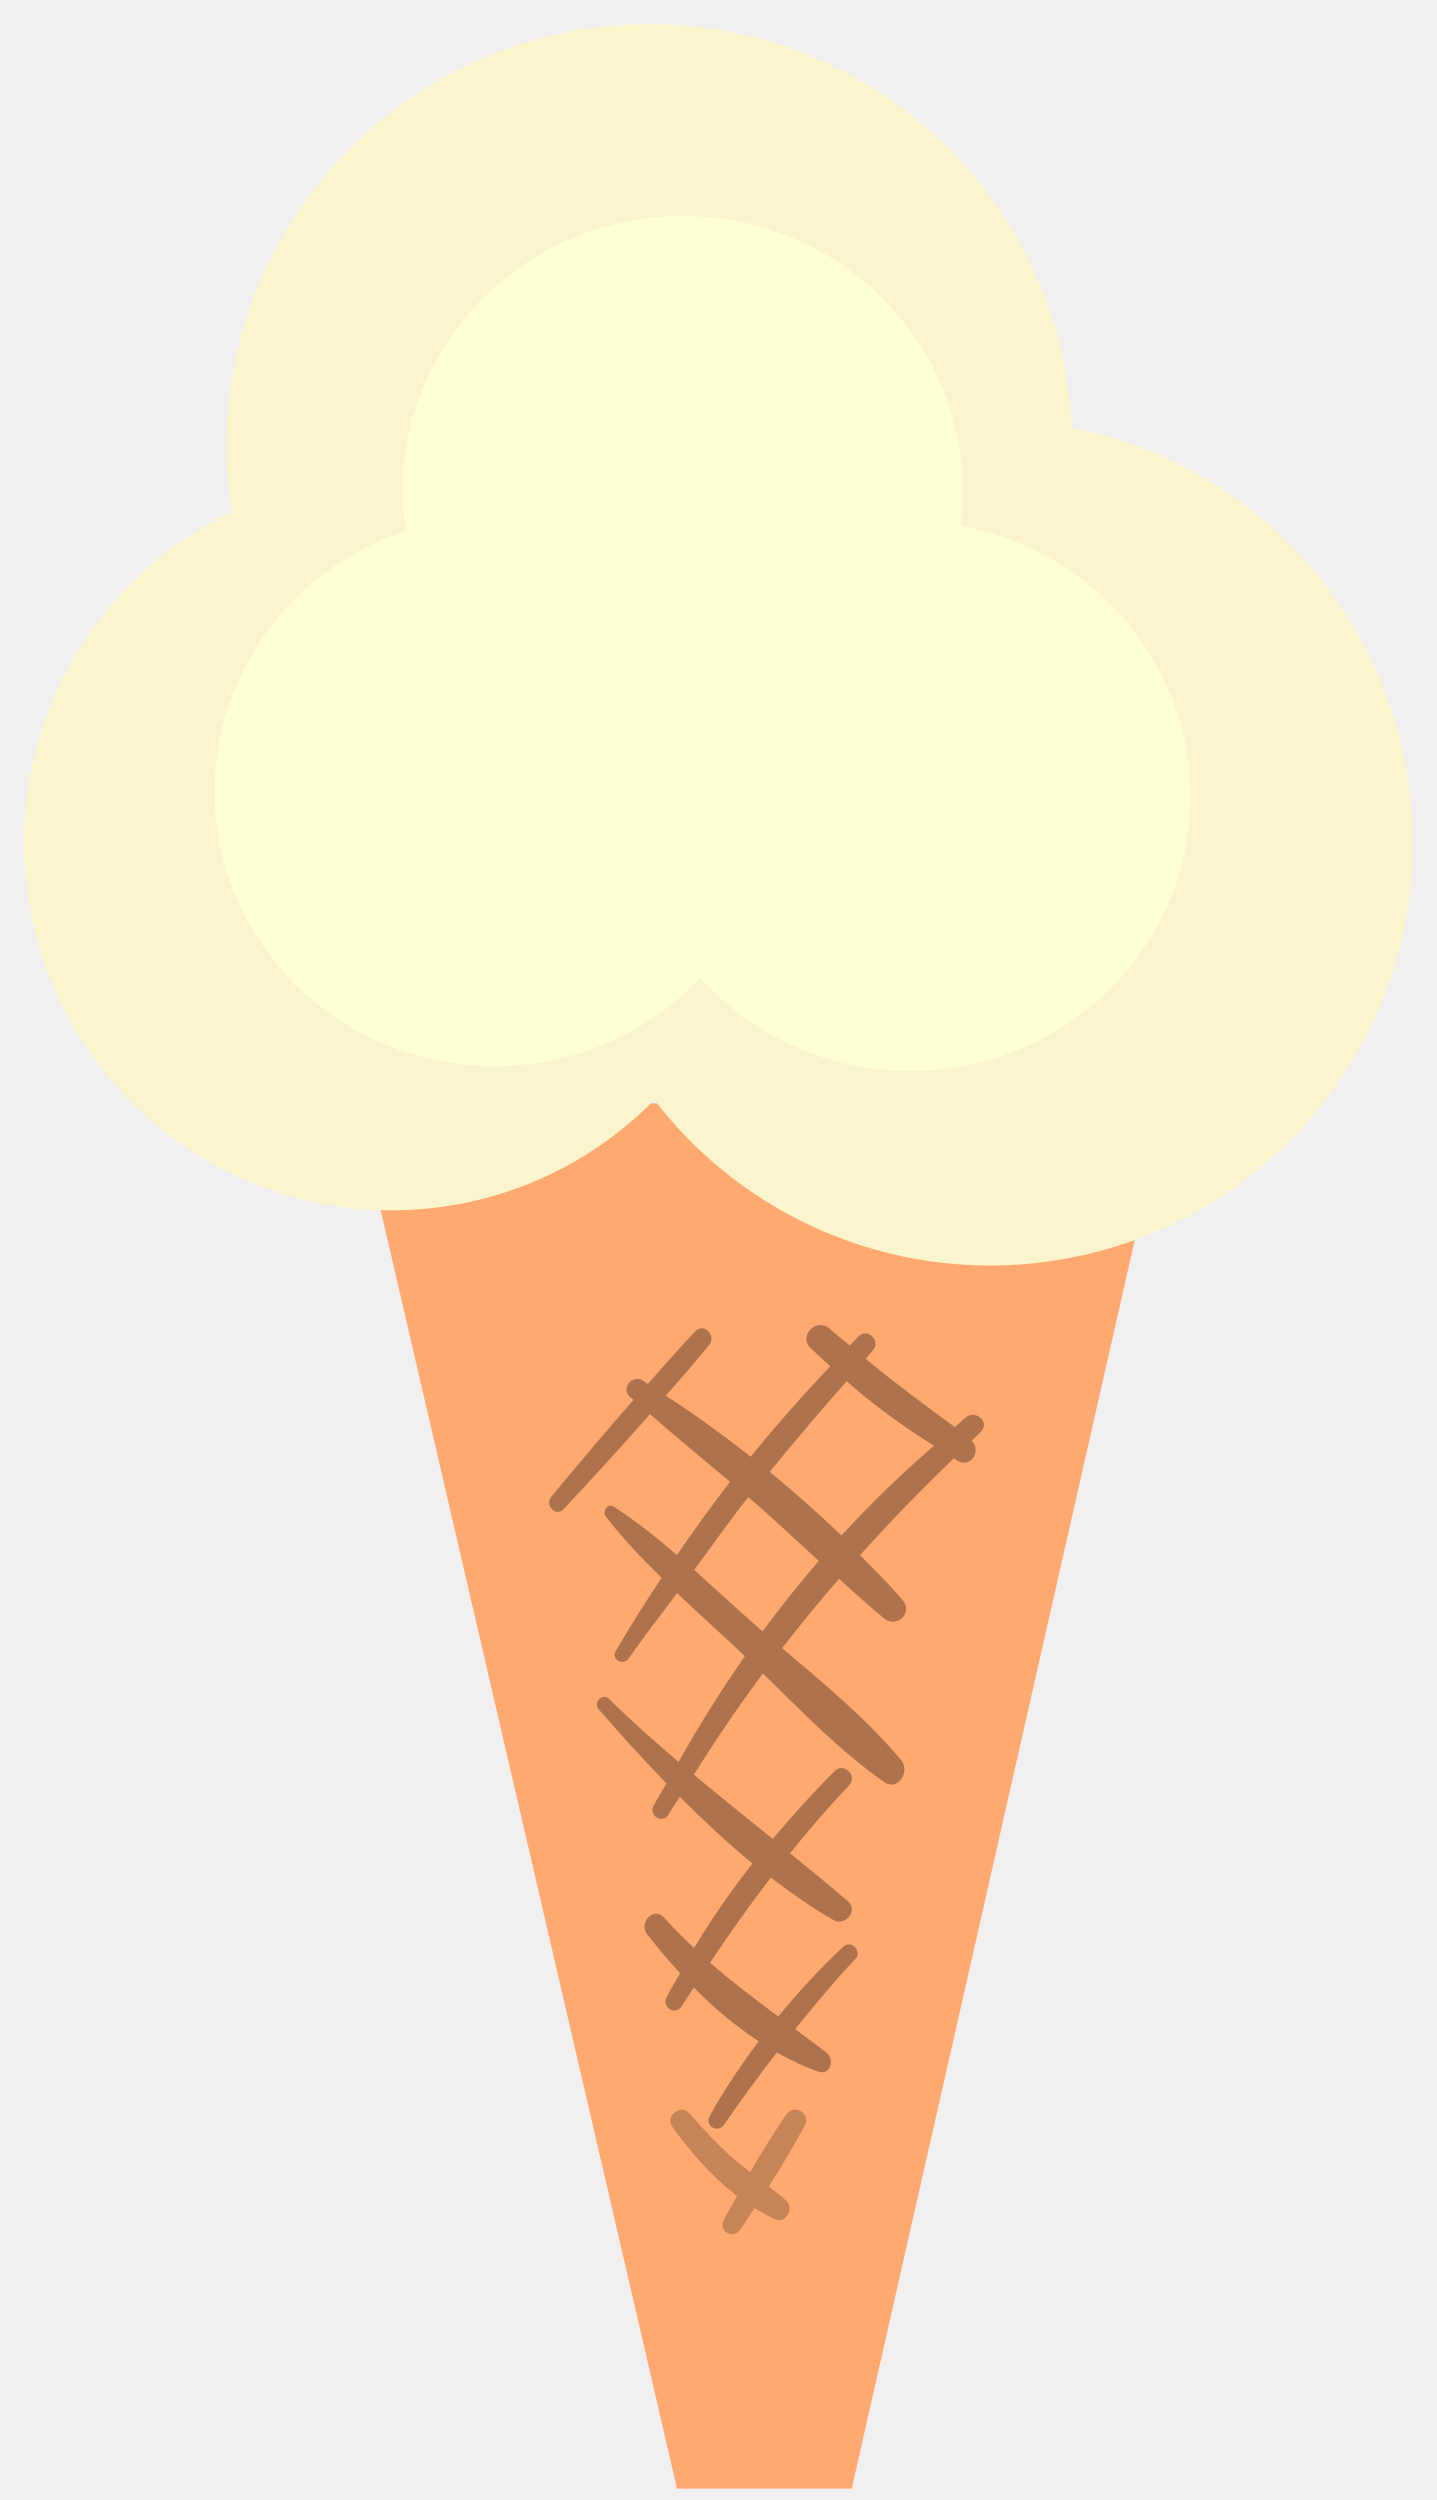
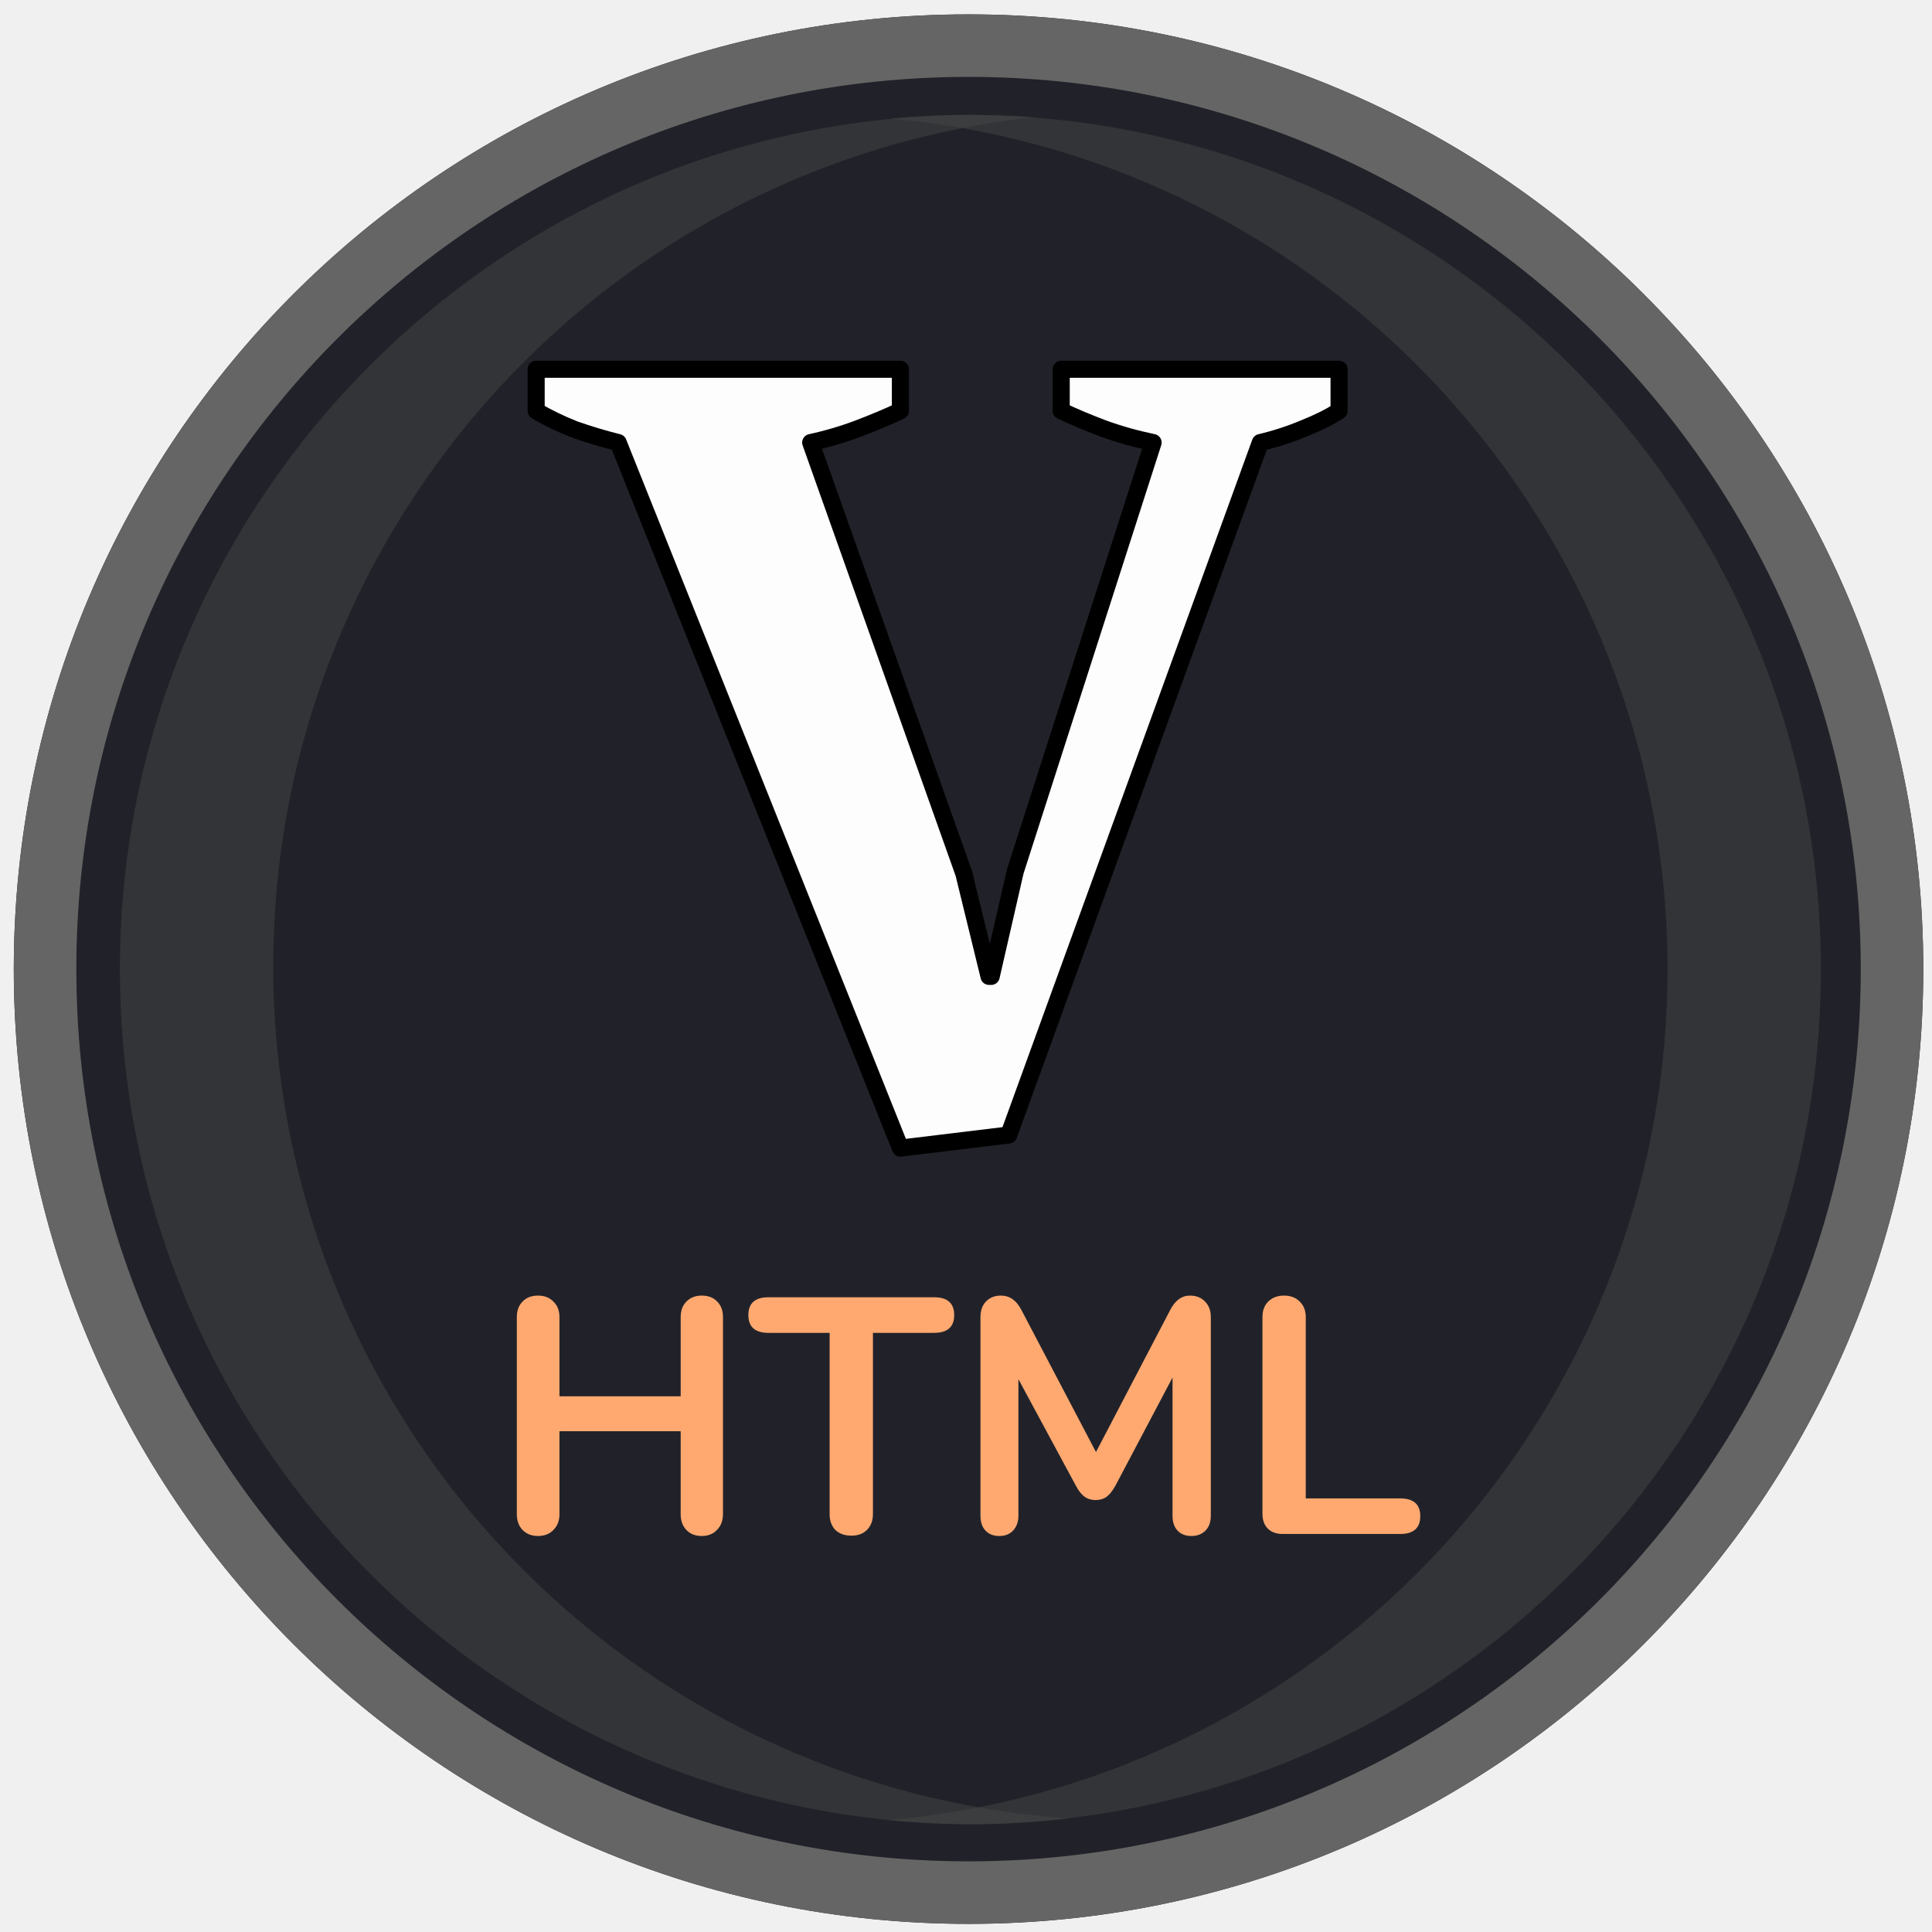
- <svg xmlns="http://www.w3.org/2000/svg" version="1.1" id="Capa_1" x="0px" y="0px" viewBox="0 0 169.895 295.62" xml:space="preserve" width="169.895" height="295.62">
-   <defs id="defs43" />
-   <path style="fill:#ffa970;fill-opacity:1;stroke:none;stroke-width:2.7;stroke-linecap:round;stroke-linejoin:round;stroke-miterlimit:4;stroke-dasharray:none;stroke-opacity:1" d="m 41.996,130.074 95.69,1.087 -36.971,163.108 H 80.055 Z" id="path879" />
-   <path id="path4" d="m 92.956,250.059 c -1.489,2.191 -2.893,4.466 -4.238,6.775 -0.609,-0.46 -1.23,-0.904 -1.805,-1.407 -1.955,-1.712 -3.721,-3.615 -5.429,-5.57 -0.952,-1.09 -2.878,0.361 -2.027,1.564 2.062,2.916 4.689,5.934 7.692,8.254 -0.521,0.951 -1.078,1.888 -1.572,2.846 -0.672,1.303 1.115,2.313 1.944,1.136 0.589,-0.837 1.134,-1.719 1.706,-2.575 0.815,0.495 1.622,1.015 2.486,1.368 1.248,0.509 2.2,-1.357 1.285,-2.208 -0.658,-0.611 -1.383,-1.142 -2.097,-1.686 1.501,-2.364 2.944,-4.765 4.258,-7.211 0.784,-1.458 -1.286,-2.637 -2.203,-1.286 z" style="opacity:0.22" />
-   <path id="path6" d="m 114.207,167.595 c -0.454,0.36 -0.843,0.788 -1.292,1.154 -3.588,-2.603 -7.141,-5.249 -10.551,-8.074 0.286,-0.318 0.541,-0.659 0.829,-0.976 1.019,-1.127 -0.586,-2.759 -1.677,-1.677 -0.354,0.351 -0.674,0.734 -1.025,1.088 -0.782,-0.676 -1.617,-1.286 -2.379,-1.988 -1.516,-1.396 -3.763,0.825 -2.271,2.271 0.765,0.742 1.557,1.448 2.339,2.169 -3.281,3.441 -6.419,7.003 -9.407,10.69 -3.295,-2.577 -6.648,-5.044 -10.047,-7.207 1.716,-1.981 3.459,-3.937 5.115,-5.974 0.918,-1.13 -0.589,-2.736 -1.634,-1.634 -1.924,2.026 -3.753,4.13 -5.604,6.215 -0.222,-0.134 -0.441,-0.304 -0.663,-0.435 -1.186,-0.705 -2.528,0.967 -1.492,1.933 0.145,0.136 0.306,0.254 0.453,0.389 -3.287,3.764 -6.518,7.576 -9.704,11.438 -0.833,1.01 0.539,2.455 1.465,1.465 3.457,-3.695 6.856,-7.431 10.199,-11.218 3.105,2.718 6.303,5.34 9.464,8 -2.184,2.815 -4.261,5.71 -6.277,8.652 -2.386,-2.048 -4.831,-4.012 -7.448,-5.697 -0.794,-0.512 -1.418,0.569 -0.927,1.202 1.97,2.546 4.225,4.901 6.557,7.194 -1.872,2.837 -3.703,5.703 -5.42,8.645 -0.582,0.997 0.892,1.824 1.529,0.894 1.819,-2.651 3.825,-5.144 5.715,-7.733 2.665,2.526 5.402,4.974 8.028,7.452 -2.819,4.04 -5.43,8.207 -7.836,12.515 -2.796,-2.38 -5.553,-4.818 -8.198,-7.43 -0.807,-0.797 -1.955,0.39 -1.231,1.231 2.508,2.913 5.203,5.843 7.985,8.728 -0.485,0.908 -1.064,1.762 -1.531,2.68 -0.592,1.164 1.099,2.176 1.762,1.03 0.424,-0.732 0.918,-1.397 1.352,-2.12 2.747,2.763 5.61,5.435 8.598,7.89 -2.511,3.188 -4.827,6.516 -6.909,9.994 -1.212,-1.145 -2.418,-2.301 -3.542,-3.593 -1.214,-1.394 -3.091,0.602 -1.995,1.995 1.21,1.539 2.509,3.075 3.878,4.571 -0.524,0.962 -1.117,1.885 -1.602,2.869 -0.586,1.189 1.07,2.182 1.788,1.045 0.472,-0.748 0.967,-1.471 1.445,-2.213 2.342,2.378 4.911,4.545 7.668,6.365 -2.13,2.836 -4.117,5.776 -5.811,8.865 -0.619,1.13 0.997,2.045 1.711,1 2.007,-2.935 4.104,-5.763 6.247,-8.557 1.583,0.889 3.207,1.686 4.918,2.267 1.44,0.488 1.959,-1.471 0.949,-2.249 -1.236,-0.953 -2.466,-1.854 -3.701,-2.772 2.267,-2.827 4.587,-5.61 7.099,-8.278 0.902,-0.958 -0.484,-2.344 -1.443,-1.443 -2.715,2.55 -5.269,5.318 -7.662,8.219 -2.754,-2.047 -5.474,-4.106 -8.055,-6.355 2.289,-3.446 4.677,-6.806 7.184,-10.073 2.399,1.842 4.856,3.576 7.426,5.04 1.348,0.768 2.958,-1.138 1.71,-2.216 -2.261,-1.954 -4.567,-3.82 -6.869,-5.694 2.219,-2.745 4.509,-5.44 6.983,-8.018 1.071,-1.115 -0.598,-2.789 -1.698,-1.698 -2.567,2.546 -4.991,5.246 -7.333,8.018 -3.117,-2.521 -6.238,-5.024 -9.315,-7.592 2.573,-4.123 5.289,-8.117 8.156,-11.97 4.587,4.471 9.114,9.198 14.344,12.839 1.642,1.143 3.118,-1.25 2.001,-2.593 -4.055,-4.878 -9.158,-9.065 -14.068,-13.242 2.166,-2.791 4.405,-5.531 6.723,-8.199 1.751,1.583 3.488,3.182 5.318,4.676 1.536,1.255 3.492,-0.655 2.186,-2.186 -1.536,-1.802 -3.296,-3.542 -5.017,-5.293 3.537,-3.92 7.224,-7.737 11.084,-11.434 0.159,0.09 0.298,0.204 0.458,0.292 1.624,0.899 2.835,-1.205 1.659,-2.373 0.362,-0.339 0.689,-0.699 1.054,-1.036 1.187,-1.099 -0.535,-2.698 -1.745,-1.74 z m -24.032,25.305 c -0.369,-0.321 -0.754,-0.64 -1.118,-0.963 -2.323,-2.061 -4.627,-4.207 -6.976,-6.301 2.134,-2.861 4.172,-5.805 6.394,-8.595 0.385,0.333 0.785,0.649 1.166,0.985 2.43,2.143 4.794,4.359 7.176,6.554 -2.321,2.692 -4.534,5.456 -6.642,8.32 z m 9.322,-11.33 c -2.695,-2.596 -5.54,-5.118 -8.482,-7.522 2.956,-3.629 5.992,-7.199 9.096,-10.718 3.227,2.831 6.687,5.353 10.33,7.629 -3.865,3.325 -7.51,6.863 -10.944,10.611 z" style="opacity:0.32" />
-   <g id="g10" transform="translate(-39.5582,35.47109)">
+ <svg xmlns="http://www.w3.org/2000/svg" height="252" width="252" xml:space="preserve" viewBox="0 0 252 252" y="0px" x="0px" id="Capa_1" version="1.1">
+   <defs id="defs43">
+ 	
+ 	
+ 	
+ </defs>
+   <g transform="translate(-15.04615,16.64174)" id="g10">
</g>
-   <g id="g12" transform="translate(-39.5582,35.47109)">
+   <g transform="translate(-15.04615,16.64174)" id="g12">
</g>
-   <g id="g14" transform="translate(-39.5582,35.47109)">
+   <g transform="translate(-15.04615,16.64174)" id="g14">
</g>
-   <g id="g16" transform="translate(-39.5582,35.47109)">
+   <g transform="translate(-15.04615,16.64174)" id="g16">
</g>
-   <g id="g18" transform="translate(-39.5582,35.47109)">
+   <g transform="translate(-15.04615,16.64174)" id="g18">
</g>
-   <g id="g20" transform="translate(-39.5582,35.47109)">
+   <g transform="translate(-15.04615,16.64174)" id="g20">
</g>
-   <g id="g22" transform="translate(-39.5582,35.47109)">
+   <g transform="translate(-15.04615,16.64174)" id="g22">
</g>
-   <g id="g24" transform="translate(-39.5582,35.47109)">
+   <g transform="translate(-15.04615,16.64174)" id="g24">
</g>
-   <g id="g26" transform="translate(-39.5582,35.47109)">
+   <g transform="translate(-15.04615,16.64174)" id="g26">
</g>
-   <g id="g28" transform="translate(-39.5582,35.47109)">
+   <g transform="translate(-15.04615,16.64174)" id="g28">
</g>
-   <g id="g30" transform="translate(-39.5582,35.47109)">
+   <g transform="translate(-15.04615,16.64174)" id="g30">
</g>
-   <g id="g32" transform="translate(-39.5582,35.47109)">
+   <g transform="translate(-15.04615,16.64174)" id="g32">
</g>
-   <g id="g34" transform="translate(-39.5582,35.47109)">
+   <g transform="translate(-15.04615,16.64174)" id="g34">
</g>
-   <g id="g36" transform="translate(-39.5582,35.47109)">
+   <g transform="translate(-15.04615,16.64174)" id="g36">
</g>
-   <g id="g38" transform="translate(-39.5582,35.47109)">
+   <g transform="translate(-15.04615,16.64174)" id="g38">
</g>
-   <path style="opacity:1;vector-effect:none;fill:#faf5cd;fill-opacity:1;fill-rule:evenodd;stroke:none;stroke-width:5.7;stroke-linecap:round;stroke-linejoin:round;stroke-miterlimit:4;stroke-dasharray:none;stroke-dashoffset:0;stroke-opacity:1;paint-order:markers stroke fill" d="m 76.793,2.85 a 50.02,50.02 0 0 0 -50.021,50.02 50.02,50.02 0 0 0 0.625,7.645 A 43.496,43.496 0 0 0 2.85,99.627 43.496,43.496 0 0 0 46.346,143.123 43.496,43.496 0 0 0 77.37,130.055 50.02,50.02 0 0 0 117.026,149.647 50.02,50.02 0 0 0 167.045,99.627 50.02,50.02 0 0 0 126.731,50.569 50.02,50.02 0 0 0 76.793,2.85 Z" id="path885" />
-   <ellipse style="opacity:1;vector-effect:none;fill:#ffffd4;fill-opacity:1;fill-rule:evenodd;stroke:none;stroke-width:1.6;stroke-linecap:round;stroke-linejoin:round;stroke-miterlimit:4;stroke-dasharray:none;stroke-dashoffset:0;stroke-opacity:1;paint-order:markers stroke fill" id="path916" cx="58.486" cy="93.59" rx="33.113" ry="32.485" />
-   <ellipse style="opacity:1;vector-effect:none;fill:#ffffd4;fill-opacity:1;fill-rule:evenodd;stroke:none;stroke-width:1.6;stroke-linecap:round;stroke-linejoin:round;stroke-miterlimit:4;stroke-dasharray:none;stroke-dashoffset:0;stroke-opacity:1;paint-order:markers stroke fill" id="path916-1" cx="107.646" cy="94.168" rx="33.113" ry="32.485" />
-   <ellipse style="opacity:1;vector-effect:none;fill:#ffffd4;fill-opacity:1;fill-rule:evenodd;stroke:none;stroke-width:1.6;stroke-linecap:round;stroke-linejoin:round;stroke-miterlimit:4;stroke-dasharray:none;stroke-dashoffset:0;stroke-opacity:1;paint-order:markers stroke fill" id="path916-1-7" cx="80.735" cy="58.03" rx="33.113" ry="32.485" />
+   <circle r="124.532" cy="126.406" cx="126.331" id="path867" style="opacity:1;vector-effect:none;fill:#212229;fill-opacity:1;fill-rule:evenodd;stroke:none;stroke-width:7.739;stroke-linecap:round;stroke-linejoin:round;stroke-miterlimit:4;stroke-dasharray:none;stroke-dashoffset:0;stroke-opacity:1;paint-order:fill markers stroke" />
+   <path id="path867-0-6" d="m 125.648,237.951 a 111.483,111.483 0 0 1 -9.791,-0.543 A 111.483,111.483 0 0 0 217.506,126.778 111.483,111.483 0 0 0 116.197,15.463 111.483,111.483 0 0 1 126.4,14.986 111.483,111.483 0 0 1 237.505,126.846 111.483,111.483 0 0 1 125.648,237.951 Z" style="opacity:1;vector-effect:none;fill:#474747;fill-opacity:0.505;fill-rule:evenodd;stroke:none;stroke-width:11.257;stroke-linecap:round;stroke-linejoin:round;stroke-miterlimit:4;stroke-dasharray:none;stroke-dashoffset:0;stroke-opacity:1;paint-order:fill markers stroke" />
+   <path id="path867-0" d="m 129.647,237.913 a 111.483,111.483 0 0 0 9.779,-0.731 A 111.483,111.483 0 0 1 35.666,128.529 111.483,111.483 0 0 1 134.813,15.284 111.483,111.483 0 0 0 124.603,15.003 111.483,111.483 0 0 0 15.671,128.981 111.483,111.483 0 0 0 129.647,237.913 Z" style="opacity:1;vector-effect:none;fill:#474747;fill-opacity:0.505;fill-rule:evenodd;stroke:none;stroke-width:11.257;stroke-linecap:round;stroke-linejoin:round;stroke-miterlimit:4;stroke-dasharray:none;stroke-dashoffset:0;stroke-opacity:1;paint-order:fill markers stroke" />
+   <g transform="matrix(0.7828297,0,0,0.7828297,27.43542,40.10457)" id="text878" style="font-style:normal;font-variant:normal;font-weight:bold;font-stretch:normal;font-size:55.945px;line-height:1.25;font-family:Paprika;-inkscape-font-specification:'Paprika Bold';text-align:center;writing-mode:lr-tb;direction:ltr;text-anchor:middle;opacity:1;vector-effect:none;fill:#ffa970;fill-opacity:1;fill-rule:evenodd;stroke:none;stroke-width:0.656;stroke-linecap:round;stroke-linejoin:round;stroke-miterlimit:4;stroke-dasharray:none;stroke-dashoffset:0;stroke-opacity:1;paint-order:fill markers stroke" aria-label="HTML">
+     <path id="path964" style="font-style:normal;font-variant:normal;font-weight:bold;font-stretch:normal;font-family:Nunito;-inkscape-font-specification:'Nunito Bold';fill:#ffa970;fill-opacity:1;stroke:none;stroke-width:0.656;stroke-miterlimit:4;stroke-dasharray:none" d="m 81.891,164.64 q 1.622,0 2.573,1.007 0.951,0.951 0.951,2.573 v 32.84 q 0,1.622 -1.007,2.629 -0.951,1.007 -2.518,1.007 -1.622,0 -2.573,-1.007 -0.951,-1.007 -0.951,-2.629 V 187.242 H 58.171 v 13.818 q 0,1.622 -1.007,2.629 -0.951,1.007 -2.573,1.007 -1.566,0 -2.573,-1.007 -0.951,-1.007 -0.951,-2.629 V 168.221 q 0,-1.622 0.951,-2.573 0.951,-1.007 2.573,-1.007 1.622,0 2.573,1.007 1.007,0.951 1.007,2.573 v 13.203 H 78.367 V 168.221 q 0,-1.622 0.951,-2.573 0.951,-1.007 2.573,-1.007 z" />
+     <path id="path966" style="font-style:normal;font-variant:normal;font-weight:bold;font-stretch:normal;font-family:Nunito;-inkscape-font-specification:'Nunito Bold';fill:#ffa970;fill-opacity:1;stroke:none;stroke-width:0.656;stroke-miterlimit:4;stroke-dasharray:none" d="m 106.822,204.641 q -1.678,0 -2.685,-0.951 -0.951,-1.007 -0.951,-2.629 V 170.85 H 93.003 q -3.357,0 -3.357,-2.965 0,-2.965 3.357,-2.965 h 27.581 q 3.357,0 3.357,2.965 0,2.965 -3.357,2.965 h -10.182 v 30.21 q 0,1.622 -1.007,2.629 -0.951,0.951 -2.573,0.951 z" />
+     <path id="path968" style="font-style:normal;font-variant:normal;font-weight:bold;font-stretch:normal;font-family:Nunito;-inkscape-font-specification:'Nunito Bold';fill:#ffa970;fill-opacity:1;stroke:none;stroke-width:0.656;stroke-miterlimit:4;stroke-dasharray:none" d="m 163.23,164.64 q 1.566,0 2.518,1.007 0.951,0.951 0.951,2.573 v 33.119 q 0,1.566 -0.895,2.462 -0.895,0.895 -2.35,0.895 -1.455,0 -2.294,-0.895 -0.839,-0.895 -0.839,-2.462 v -23.049 l -9.511,18.014 q -0.671,1.231 -1.455,1.846 -0.783,0.559 -1.846,0.559 -1.063,0 -1.846,-0.559 -0.783,-0.559 -1.455,-1.846 l -9.567,-17.735 v 22.77 q 0,1.511 -0.895,2.462 -0.839,0.895 -2.294,0.895 -1.455,0 -2.294,-0.895 -0.839,-0.895 -0.839,-2.462 V 168.221 q 0,-1.622 0.895,-2.573 0.951,-1.007 2.518,-1.007 2.182,0 3.413,2.406 l 12.42,23.665 12.364,-23.665 q 1.231,-2.406 3.301,-2.406 z" />
+     <path id="path970" style="font-style:normal;font-variant:normal;font-weight:bold;font-stretch:normal;font-family:Nunito;-inkscape-font-specification:'Nunito Bold';fill:#ffa970;fill-opacity:1;stroke:none;stroke-width:0.656;stroke-miterlimit:4;stroke-dasharray:none" d="m 178.716,204.361 q -1.622,0 -2.518,-0.895 -0.895,-0.895 -0.895,-2.462 V 168.221 q 0,-1.622 0.951,-2.573 1.007,-1.007 2.629,-1.007 1.678,0 2.629,1.007 1.007,0.951 1.007,2.573 v 30.21 h 15.721 q 3.357,0 3.357,2.965 0,2.965 -3.357,2.965 z" />
+   </g>
+   <path id="path867-1" d="M 126.332 1.875 A 124.532 124.532 0 0 0 1.799 126.406 A 124.532 124.532 0 0 0 126.332 250.939 A 124.532 124.532 0 0 0 250.863 126.406 A 124.532 124.532 0 0 0 126.332 1.875 z M 126.332 10.029 A 116.377 116.377 0 0 1 242.709 126.406 A 116.377 116.377 0 0 1 126.332 242.783 A 116.377 116.377 0 0 1 9.955 126.406 A 116.377 116.377 0 0 1 126.332 10.029 z " style="opacity:1;vector-effect:none;fill:#666666;fill-opacity:0.991;fill-rule:evenodd;stroke:none;stroke-width:7.739;stroke-linecap:round;stroke-linejoin:round;stroke-miterlimit:4;stroke-dasharray:none;stroke-dashoffset:0;stroke-opacity:1;paint-order:fill markers stroke" />
+   <g id="text986" style="font-style:normal;font-variant:normal;font-weight:bold;font-stretch:normal;font-size:142.684px;line-height:1.25;font-family:'Post No Bills Colombo';-inkscape-font-specification:'Post No Bills Colombo Bold';text-align:center;writing-mode:lr-tb;direction:ltr;text-anchor:middle;opacity:1;vector-effect:none;fill:#ffffff;fill-opacity:0.991;fill-rule:evenodd;stroke:#000000;stroke-width:2.229;stroke-linecap:round;stroke-linejoin:round;stroke-miterlimit:4;stroke-dasharray:none;stroke-dashoffset:0;stroke-opacity:1;paint-order:fill markers stroke" aria-label="V">
+     <path id="path988" style="font-style:normal;font-variant:normal;font-weight:bold;font-stretch:normal;font-family:'PT Serif';-inkscape-font-specification:'PT Serif Bold';stroke-width:2.229" d="m 150.404,57.725 q -3.424,-0.713 -6.563,-1.855 -2.996,-1.141 -5.422,-2.283 v -5.422 h 36.242 v 5.422 q -1.712,1.141 -4.566,2.283 -2.711,1.141 -5.707,1.855 l -32.817,90.319 -14.126,1.712 -36.812,-92.031 q -2.854,-0.713 -5.707,-1.712 -2.854,-1.141 -4.994,-2.426 V 48.165 H 117.444 v 5.422 q -2.426,1.141 -5.422,2.283 -2.996,1.141 -6.278,1.855 l 19.976,56.217 3.282,13.412 h 0.285 l 3.139,-13.698 z" />
+   </g>
</svg>
